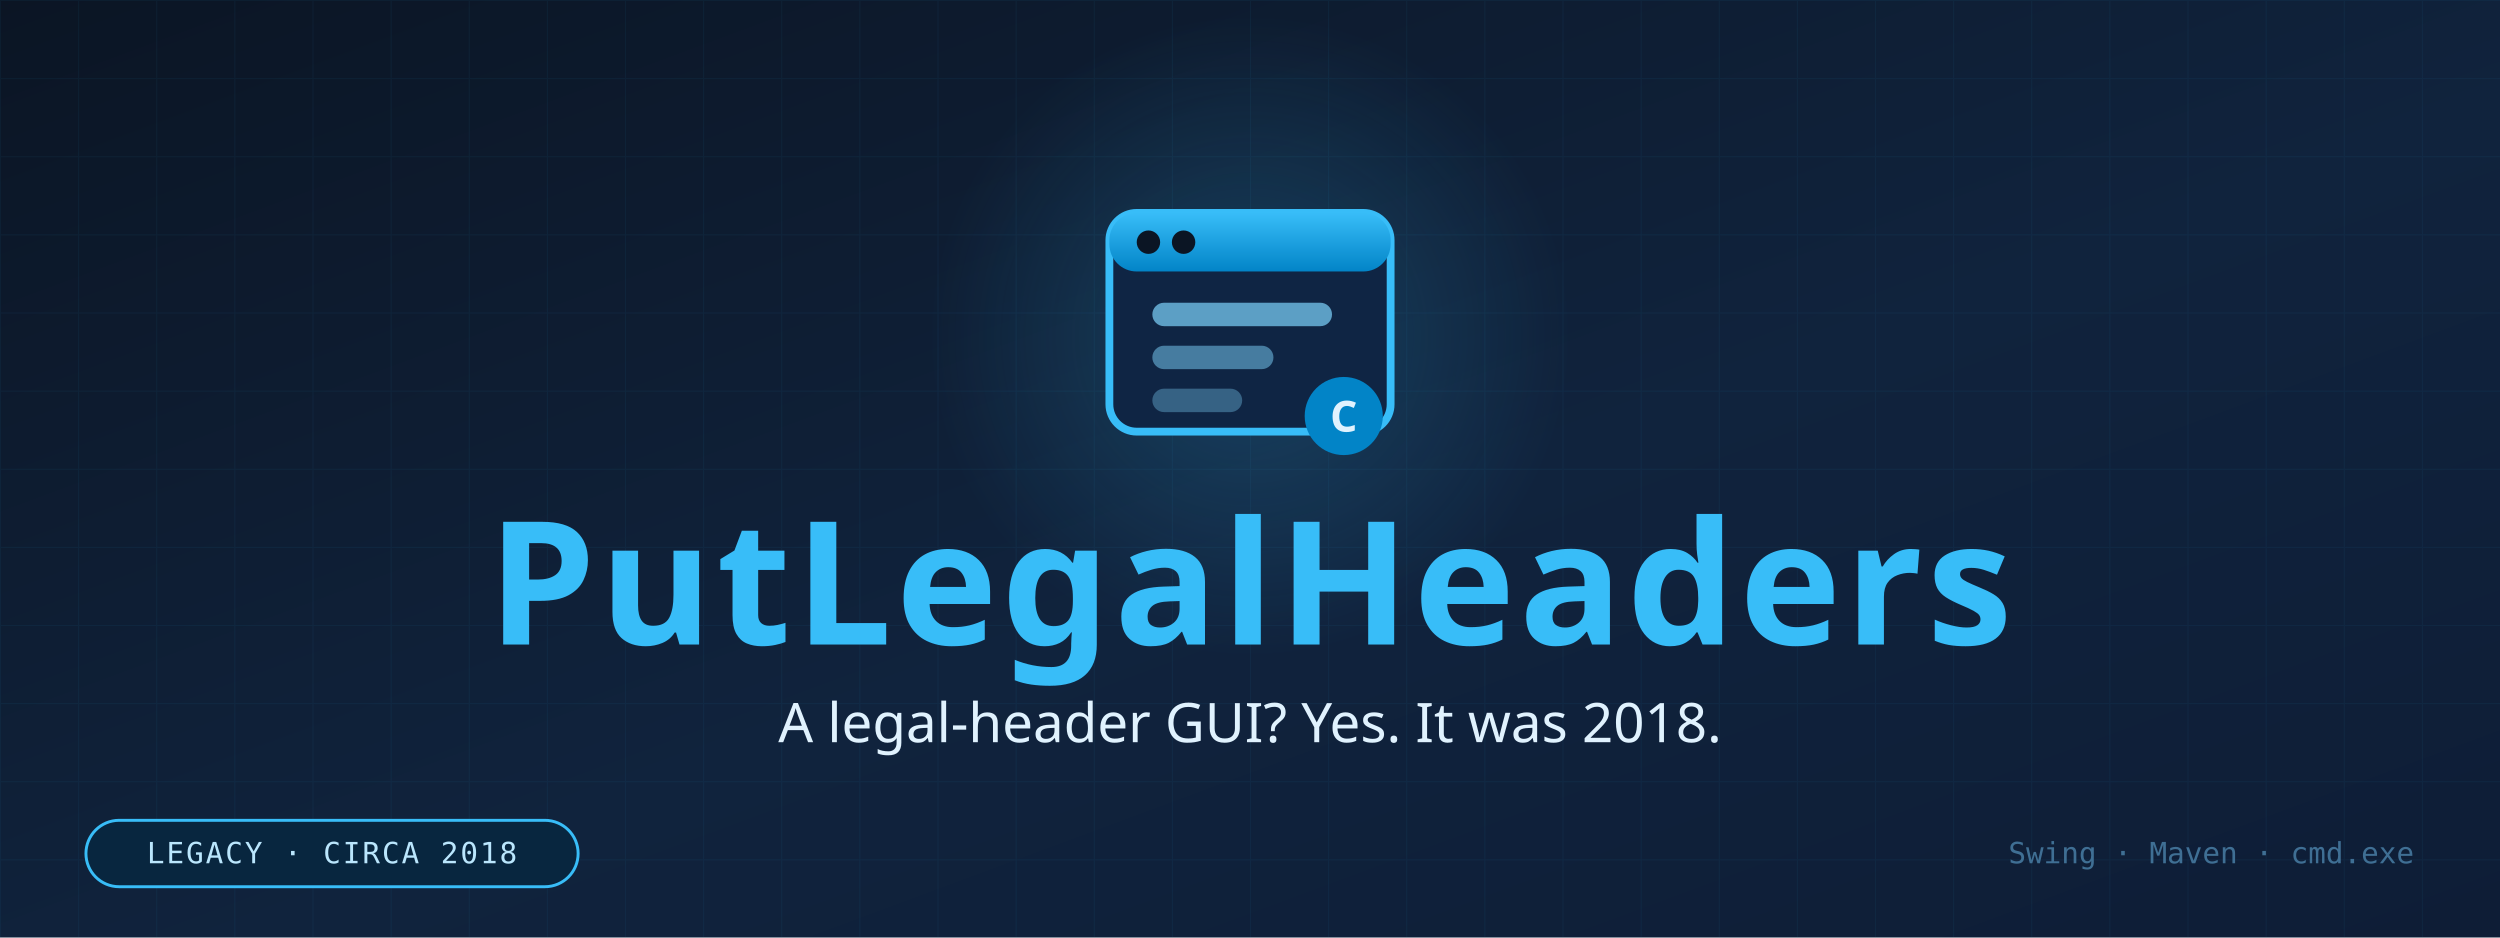
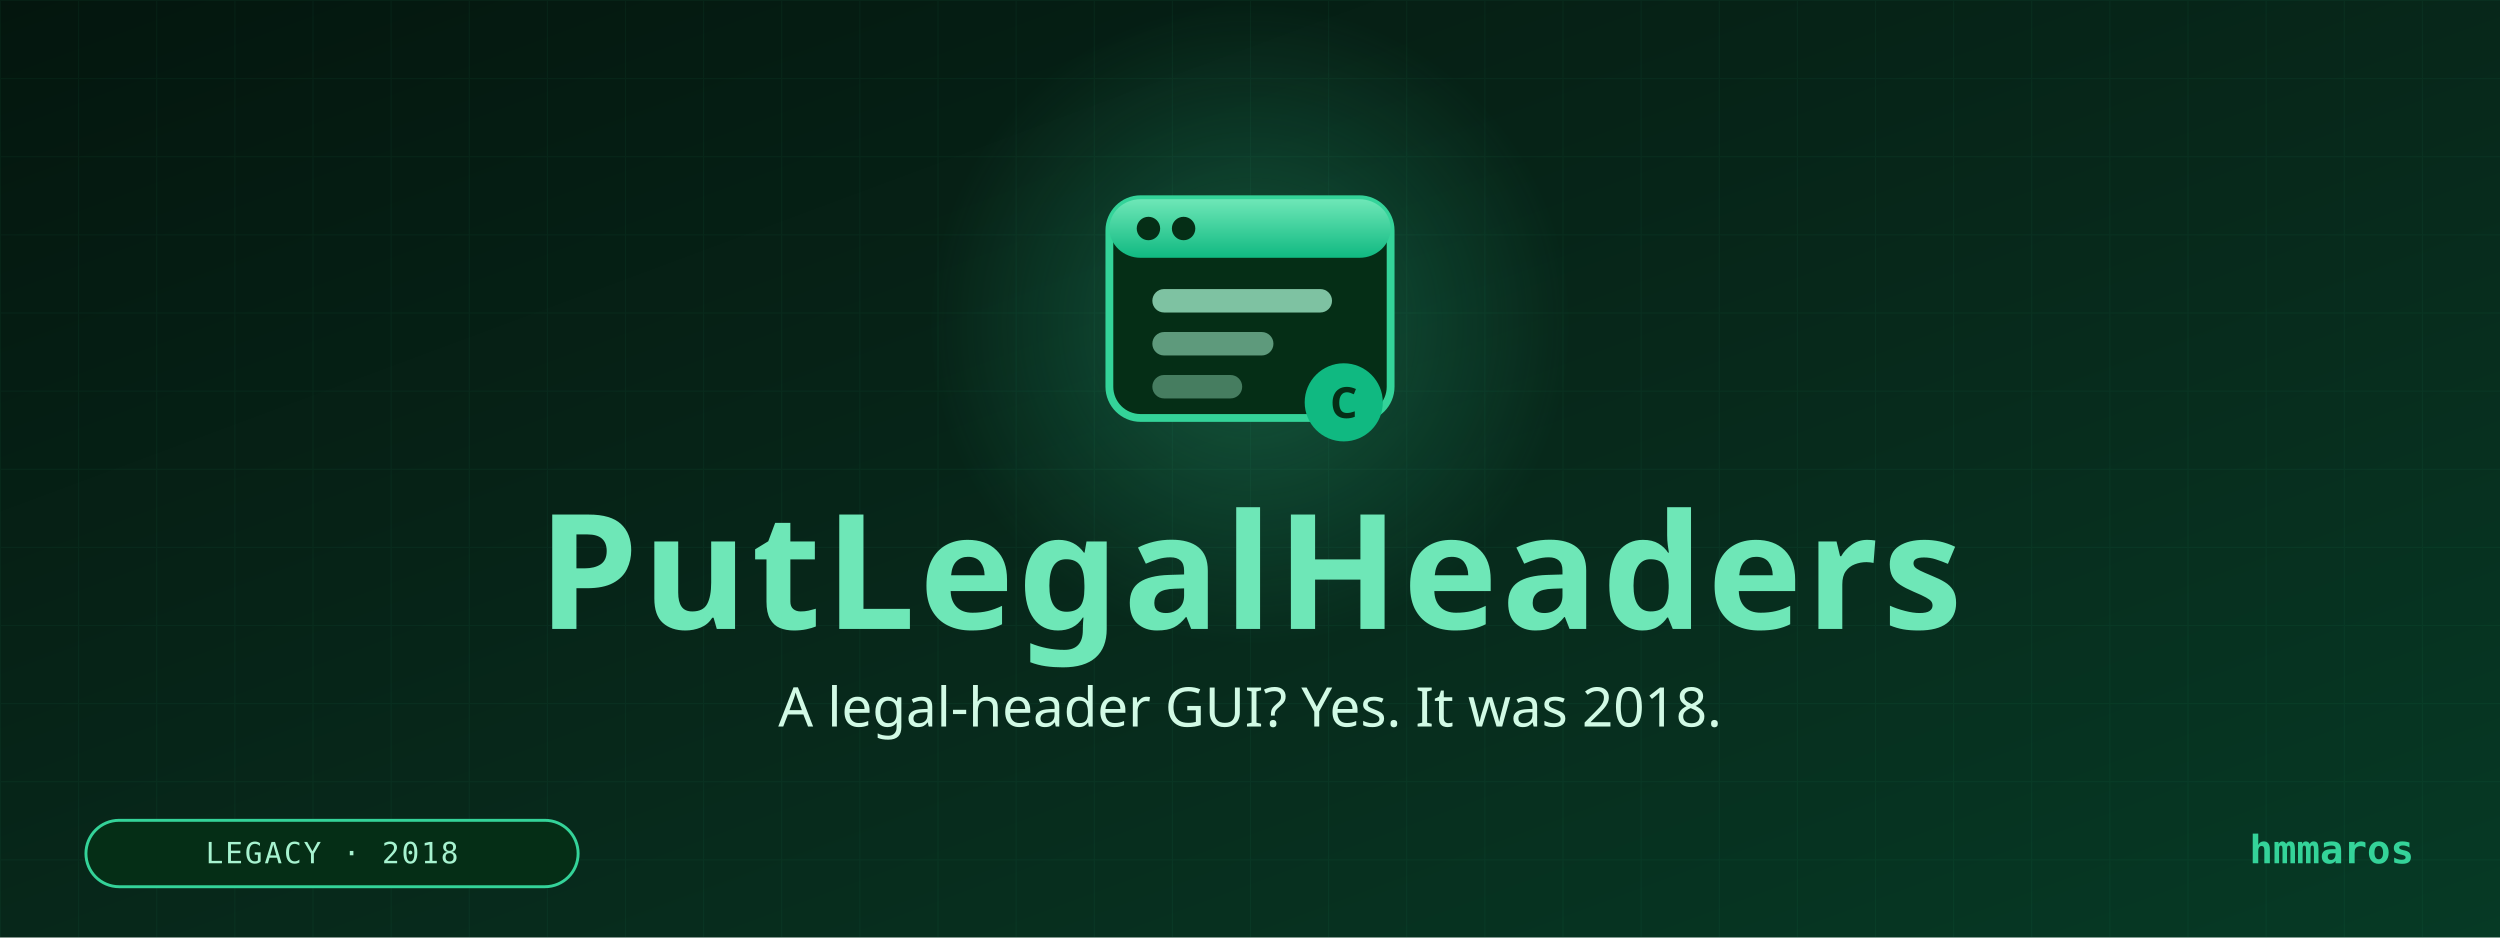
<svg xmlns="http://www.w3.org/2000/svg" viewBox="0 0 1280 480" role="img" aria-label="PutLegalHeaders GUI hero banner">
  <defs>
    <linearGradient id="bg" x1="0" y1="0" x2="1" y2="1">
-       <stop offset="0" stop-color="#0b1524" />
-       <stop offset="0.55" stop-color="#10233d" />
-       <stop offset="1" stop-color="#0e1d36" />
+       <stop offset="0" stop-color="#04160e" />
+       <stop offset="0.55" stop-color="#07291b" />
+       <stop offset="1" stop-color="#063a25" />
    </linearGradient>
    <linearGradient id="win" x1="0" y1="0" x2="0" y2="1">
-       <stop offset="0" stop-color="#38bdf8" />
-       <stop offset="1" stop-color="#0284c7" />
+       <stop offset="0" stop-color="#6ee7b7" />
+       <stop offset="1" stop-color="#10b981" />
    </linearGradient>
    <radialGradient id="glow" cx="0.5" cy="0.5" r="0.5">
-       <stop offset="0" stop-color="#38bdf8" stop-opacity="0.22" />
-       <stop offset="1" stop-color="#38bdf8" stop-opacity="0" />
+       <stop offset="0" stop-color="#34d399" stop-opacity="0.30" />
+       <stop offset="1" stop-color="#34d399" stop-opacity="0" />
    </radialGradient>
    <pattern id="grid" width="40" height="40" patternUnits="userSpaceOnUse">
-       <path d="M 40 0 L 0 0 0 40" fill="none" stroke="#38bdf8" stroke-opacity="0.05" />
+       <path d="M 40 0 L 0 0 0 40" fill="none" stroke="#34d399" stroke-opacity="0.05" />
    </pattern>
  </defs>
  <rect width="1280" height="480" fill="url(#bg)" />
  <rect width="1280" height="480" fill="url(#grid)" />
-   <circle cx="640" cy="172" r="165" fill="url(#glow)" />
-   <g transform="translate(640,175)">
-     <rect x="-72" y="-66" width="144" height="112" rx="14" fill="#0f2544" stroke="#38bdf8" stroke-width="4" />
-     <rect x="-72" y="-66" width="144" height="30" rx="14" fill="url(#win)" />
-     <circle cx="-52" cy="-51" r="6" fill="#0b1524" />
-     <circle cx="-34" cy="-51" r="6" fill="#0b1524" />
-     <rect x="-50" y="-20" width="92" height="12" rx="6" fill="#7dd3fc" opacity="0.7" />
-     <rect x="-50" y="2" width="62" height="12" rx="6" fill="#7dd3fc" opacity="0.5" />
-     <rect x="-50" y="24" width="46" height="12" rx="6" fill="#7dd3fc" opacity="0.35" />
-     <circle cx="48" cy="38" r="20" fill="#0284c7" />
-     <text x="48" y="46" text-anchor="middle" font-family="sans-serif" font-size="22" font-weight="bold" fill="#e0f2fe">C</text>
+   <circle cx="640" cy="166" r="165" fill="url(#glow)" />
+   <g transform="translate(640,168)">
+     <rect x="-72" y="-66" width="144" height="112" rx="16" fill="#052e16" stroke="#34d399" stroke-width="4" />
+     <rect x="-72" y="-66" width="144" height="30" rx="16" fill="url(#win)" />
+     <circle cx="-52" cy="-51" r="6" fill="#052e16" />
+     <circle cx="-34" cy="-51" r="6" fill="#052e16" />
+     <rect x="-50" y="-20" width="92" height="12" rx="6" fill="#a7f3d0" opacity="0.75" />
+     <rect x="-50" y="2" width="62" height="12" rx="6" fill="#a7f3d0" opacity="0.55" />
+     <rect x="-50" y="24" width="46" height="12" rx="6" fill="#a7f3d0" opacity="0.4" />
+     <circle cx="48" cy="38" r="20" fill="#10b981" />
+     <text x="48" y="46" text-anchor="middle" font-family="sans-serif" font-size="22" font-weight="bold" fill="#052e16">C</text>
  </g>
-   <text x="640" y="330" text-anchor="middle" font-family="sans-serif" font-size="88" font-weight="bold" fill="#38bdf8" letter-spacing="2">PutLegalHeaders</text>
-   <text x="640" y="380" text-anchor="middle" font-family="sans-serif" font-size="28" fill="#e0f2fe">A legal-header GUI? Yes. It was 2018.</text>
+   <text x="640" y="322" text-anchor="middle" font-family="sans-serif" font-size="82" font-weight="bold" fill="#6ee7b7" letter-spacing="2">PutLegalHeaders</text>
+   <text x="640" y="372" text-anchor="middle" font-family="sans-serif" font-size="28" fill="#d1fae5">A legal-header GUI? Yes. It was 2018.</text>
  <g transform="translate(44,420)">
-     <rect width="252" height="34" rx="17" fill="#08263f" stroke="#38bdf8" stroke-width="1.5" />
-     <text x="126" y="22" text-anchor="middle" font-family="monospace" font-size="15" letter-spacing="1" fill="#bae6fd">LEGACY · CIRCA 2018</text>
+     <rect width="252" height="34" rx="17" fill="#052e16" stroke="#34d399" stroke-width="1.5" />
+     <text x="126" y="22" text-anchor="middle" font-family="monospace" font-size="15" letter-spacing="1" fill="#a7f3d0">LEGACY · 2018</text>
  </g>
-   <text x="1236" y="442" text-anchor="end" font-family="monospace" font-size="15" fill="#3f6f94">Swing · Maven · cmd.exe</text>
+   <text x="1236" y="442" text-anchor="end" font-family="monospace" font-size="20" font-weight="bold" fill="#34d399">hmmaros</text>
</svg>
